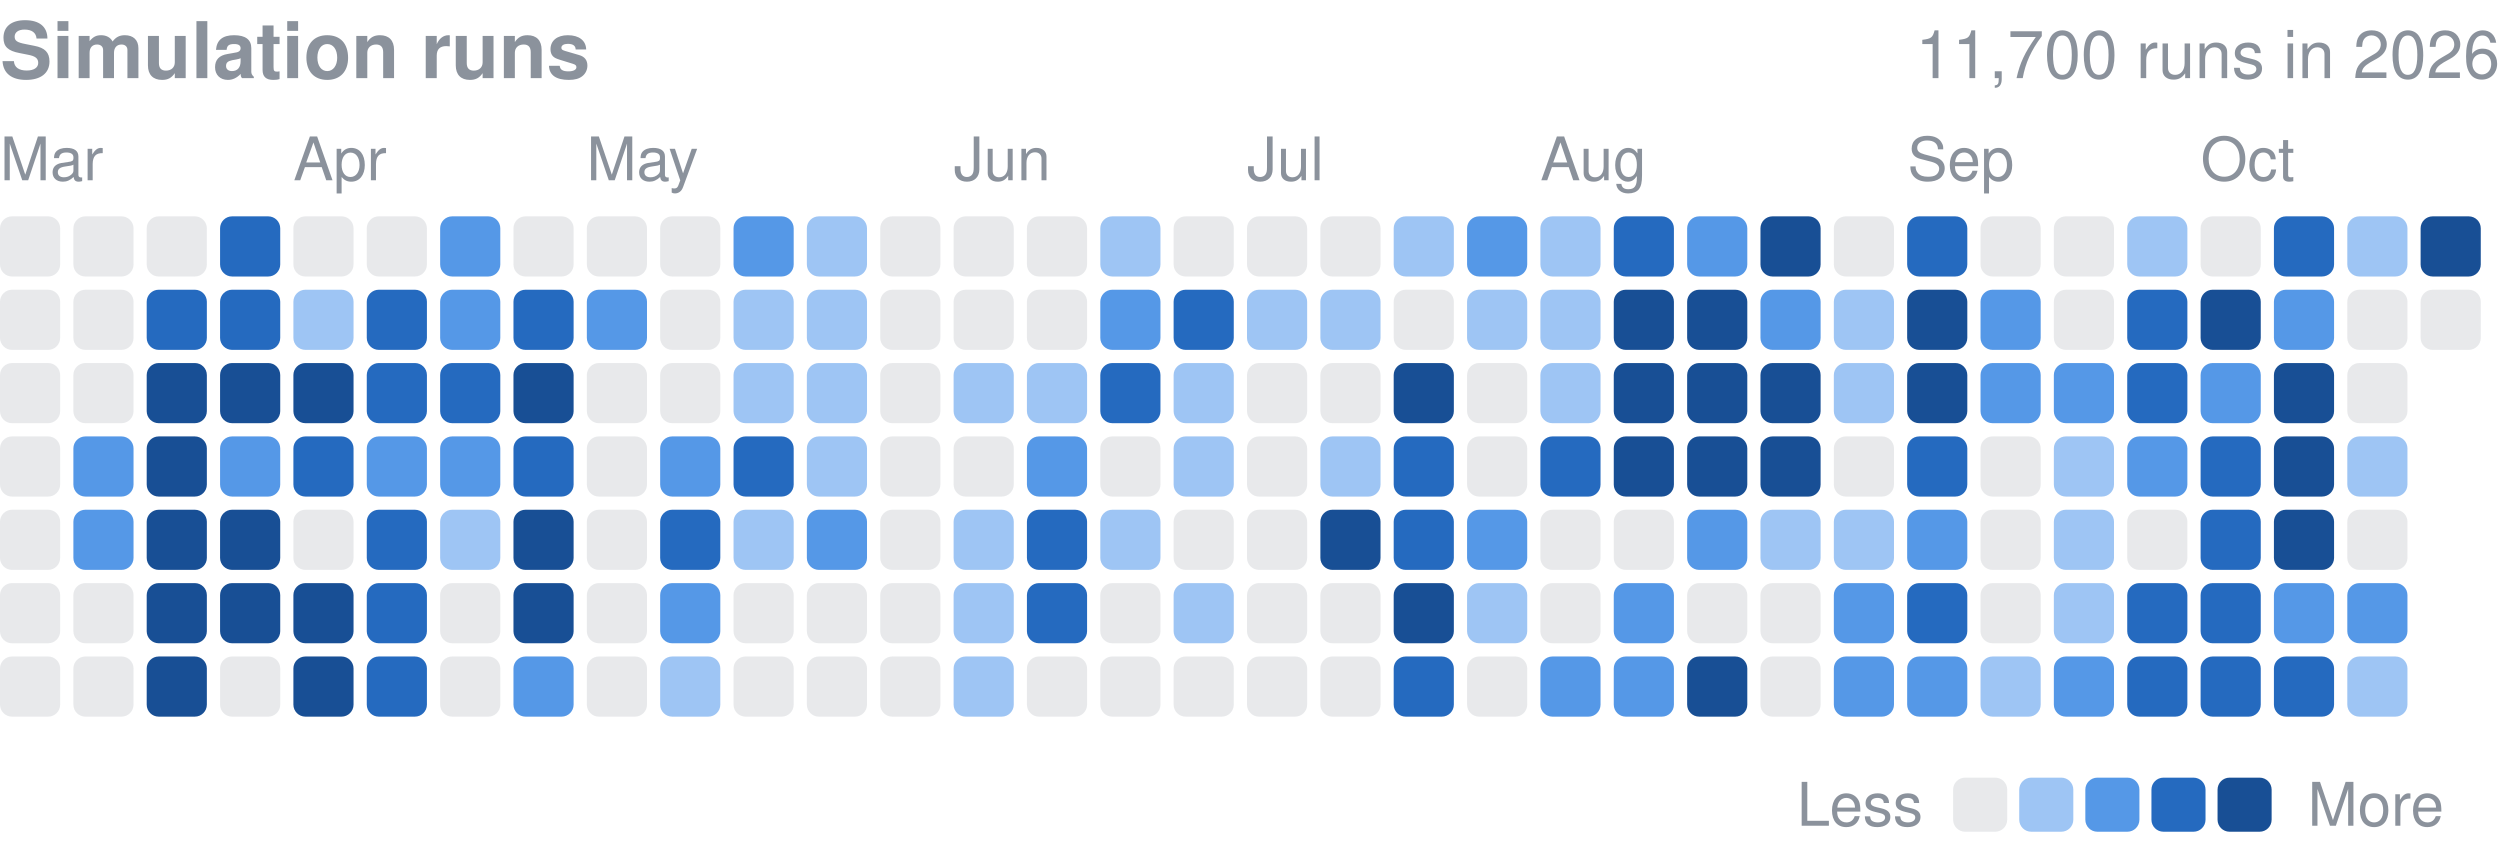
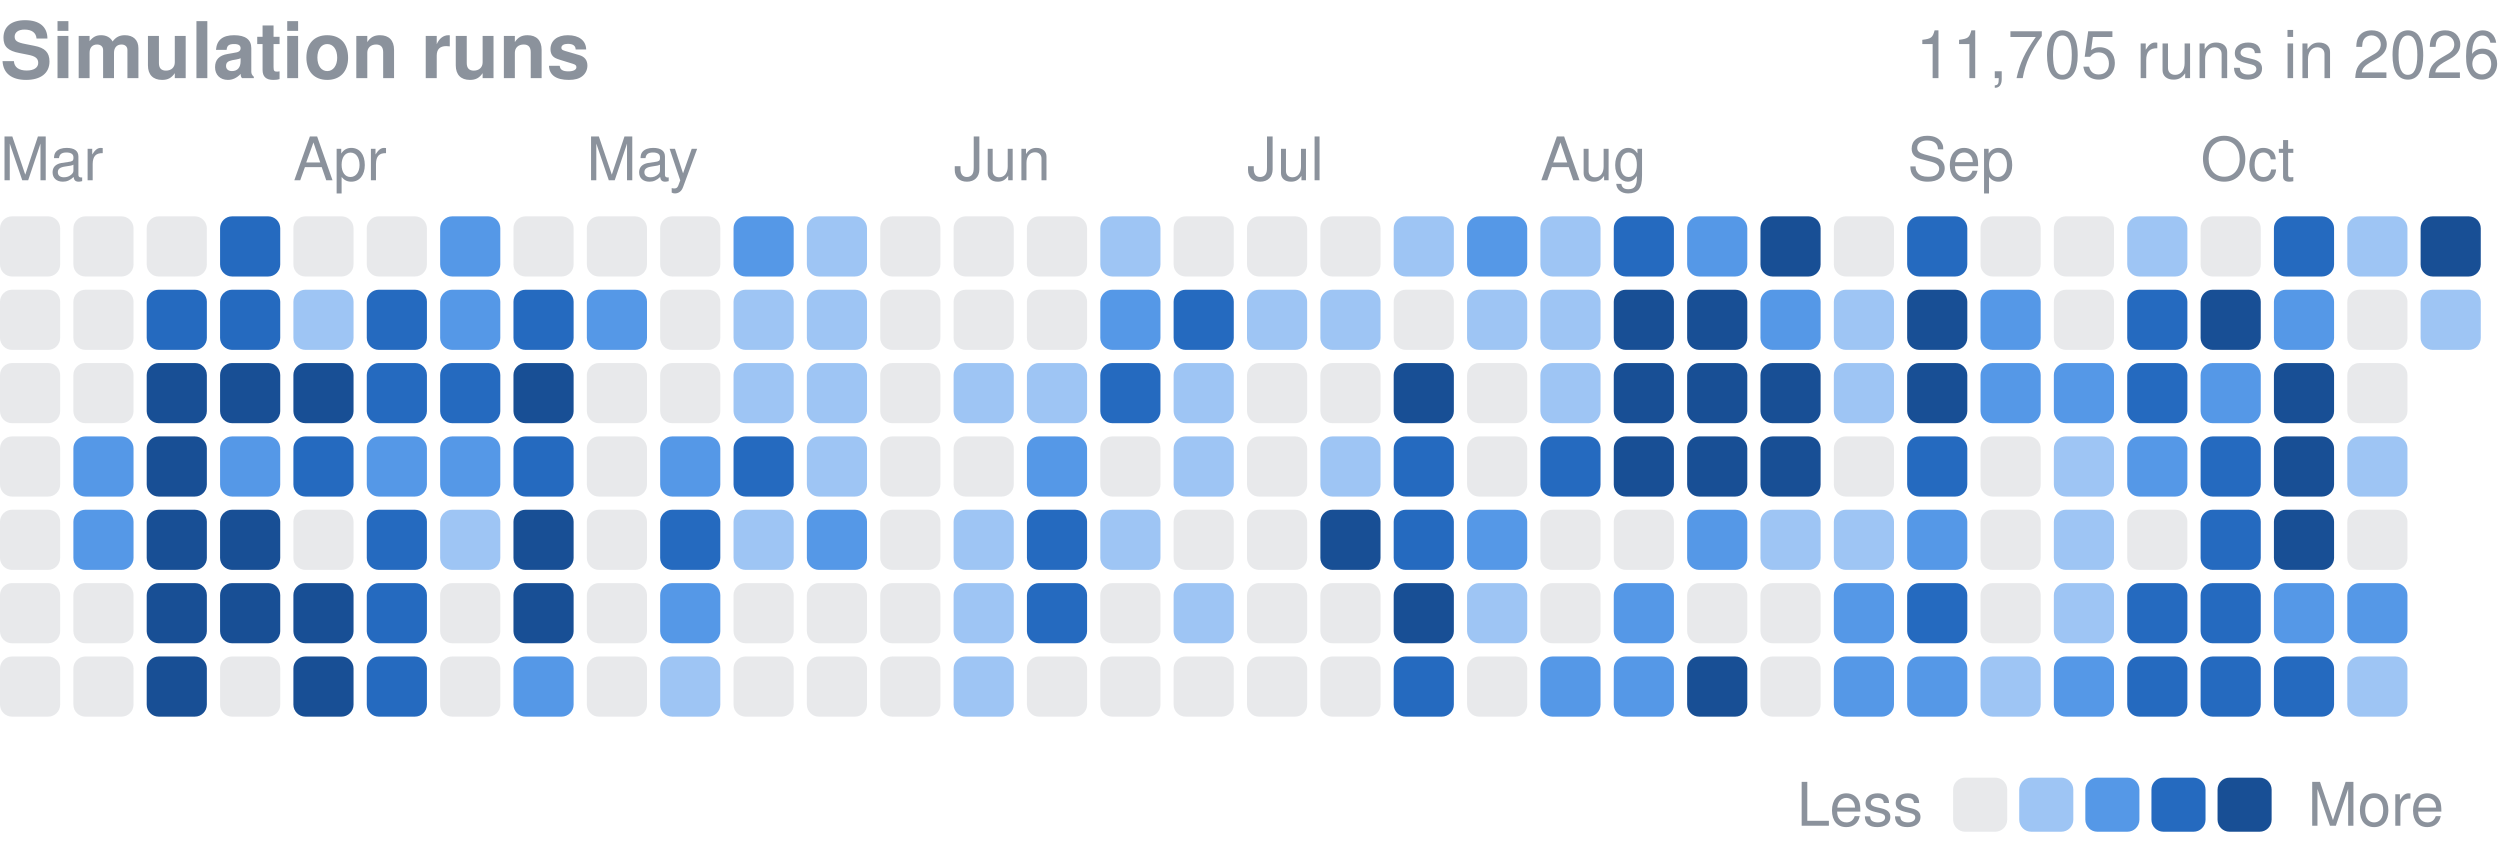
<svg xmlns="http://www.w3.org/2000/svg" width="416" height="143" viewBox="0 0 416 143" role="img" aria-label="Finished simulation runs per day in 2026">
  <style>text{font-family:-apple-system,BlinkMacSystemFont,"Segoe UI",Helvetica,Arial,sans-serif}</style>
  <text x="0" y="13" font-size="13" font-weight="600" fill="#8b929c">Simulation runs</text>
-   <text x="416" y="13" font-size="11" fill="#8b929c" text-anchor="end">11,700 runs in 2026</text>
+   <text x="416" y="13" font-size="11" fill="#8b929c" text-anchor="end">11,705 runs in 2026</text>
  <text x="0.0" y="30" font-size="10" fill="#8b929c">Mar</text>
  <text x="48.8" y="30" font-size="10" fill="#8b929c">Apr</text>
  <text x="97.6" y="30" font-size="10" fill="#8b929c">May</text>
  <text x="158.7" y="30" font-size="10" fill="#8b929c">Jun</text>
  <text x="207.5" y="30" font-size="10" fill="#8b929c">Jul</text>
  <text x="256.3" y="30" font-size="10" fill="#8b929c">Aug</text>
  <text x="317.4" y="30" font-size="10" fill="#8b929c">Sep</text>
  <text x="366.2" y="30" font-size="10" fill="#8b929c">Oct</text>
  <rect x="0.00" y="36.00" width="10.01" height="10.01" rx="2.0" fill="#8b929c" opacity="0.2" />
  <rect x="0.00" y="48.21" width="10.01" height="10.01" rx="2.0" fill="#8b929c" opacity="0.2" />
  <rect x="0.00" y="60.41" width="10.01" height="10.01" rx="2.0" fill="#8b929c" opacity="0.2" />
  <rect x="0.00" y="72.62" width="10.01" height="10.01" rx="2.0" fill="#8b929c" opacity="0.2" />
  <rect x="0.00" y="84.82" width="10.01" height="10.01" rx="2.0" fill="#8b929c" opacity="0.2" />
  <rect x="0.00" y="97.03" width="10.01" height="10.01" rx="2.0" fill="#8b929c" opacity="0.2" />
  <rect x="0.00" y="109.24" width="10.01" height="10.01" rx="2.0" fill="#8b929c" opacity="0.2" />
  <rect x="12.21" y="36.00" width="10.01" height="10.01" rx="2.0" fill="#8b929c" opacity="0.2" />
  <rect x="12.21" y="48.21" width="10.01" height="10.01" rx="2.0" fill="#8b929c" opacity="0.2" />
  <rect x="12.21" y="60.41" width="10.01" height="10.01" rx="2.0" fill="#8b929c" opacity="0.2" />
  <rect x="12.21" y="72.62" width="10.01" height="10.01" rx="2.0" fill="#5598e7" />
  <rect x="12.21" y="84.82" width="10.01" height="10.01" rx="2.0" fill="#5598e7" />
  <rect x="12.21" y="97.03" width="10.01" height="10.01" rx="2.0" fill="#8b929c" opacity="0.2" />
  <rect x="12.21" y="109.24" width="10.01" height="10.01" rx="2.0" fill="#8b929c" opacity="0.2" />
  <rect x="24.41" y="36.00" width="10.01" height="10.01" rx="2.0" fill="#8b929c" opacity="0.2" />
  <rect x="24.41" y="48.21" width="10.01" height="10.01" rx="2.0" fill="#256abf" />
  <rect x="24.41" y="60.41" width="10.01" height="10.01" rx="2.0" fill="#184f95" />
  <rect x="24.41" y="72.62" width="10.01" height="10.01" rx="2.0" fill="#184f95" />
  <rect x="24.41" y="84.82" width="10.01" height="10.01" rx="2.0" fill="#184f95" />
  <rect x="24.41" y="97.03" width="10.01" height="10.01" rx="2.0" fill="#184f95" />
  <rect x="24.41" y="109.24" width="10.01" height="10.01" rx="2.0" fill="#184f95" />
  <rect x="36.62" y="36.00" width="10.01" height="10.01" rx="2.0" fill="#256abf" />
  <rect x="36.62" y="48.21" width="10.01" height="10.01" rx="2.0" fill="#256abf" />
  <rect x="36.62" y="60.41" width="10.01" height="10.01" rx="2.0" fill="#184f95" />
  <rect x="36.62" y="72.62" width="10.01" height="10.01" rx="2.0" fill="#5598e7" />
  <rect x="36.62" y="84.82" width="10.01" height="10.01" rx="2.0" fill="#184f95" />
  <rect x="36.62" y="97.03" width="10.01" height="10.01" rx="2.0" fill="#184f95" />
  <rect x="36.62" y="109.24" width="10.01" height="10.01" rx="2.0" fill="#8b929c" opacity="0.2" />
  <rect x="48.82" y="36.00" width="10.01" height="10.01" rx="2.0" fill="#8b929c" opacity="0.2" />
  <rect x="48.82" y="48.21" width="10.01" height="10.01" rx="2.0" fill="#9ec5f4" />
  <rect x="48.82" y="60.41" width="10.01" height="10.01" rx="2.0" fill="#184f95" />
  <rect x="48.82" y="72.62" width="10.01" height="10.01" rx="2.0" fill="#256abf" />
  <rect x="48.82" y="84.82" width="10.01" height="10.01" rx="2.0" fill="#8b929c" opacity="0.2" />
  <rect x="48.82" y="97.03" width="10.01" height="10.01" rx="2.0" fill="#184f95" />
  <rect x="48.82" y="109.24" width="10.01" height="10.01" rx="2.0" fill="#184f95" />
  <rect x="61.03" y="36.00" width="10.01" height="10.01" rx="2.0" fill="#8b929c" opacity="0.2" />
  <rect x="61.03" y="48.21" width="10.01" height="10.01" rx="2.0" fill="#256abf" />
  <rect x="61.03" y="60.41" width="10.01" height="10.01" rx="2.0" fill="#256abf" />
  <rect x="61.03" y="72.62" width="10.01" height="10.01" rx="2.0" fill="#5598e7" />
  <rect x="61.03" y="84.82" width="10.01" height="10.01" rx="2.0" fill="#256abf" />
  <rect x="61.03" y="97.03" width="10.01" height="10.01" rx="2.0" fill="#256abf" />
  <rect x="61.03" y="109.24" width="10.01" height="10.01" rx="2.0" fill="#256abf" />
  <rect x="73.24" y="36.00" width="10.01" height="10.01" rx="2.0" fill="#5598e7" />
  <rect x="73.24" y="48.21" width="10.01" height="10.01" rx="2.0" fill="#5598e7" />
  <rect x="73.24" y="60.41" width="10.01" height="10.01" rx="2.0" fill="#256abf" />
  <rect x="73.24" y="72.62" width="10.01" height="10.01" rx="2.0" fill="#5598e7" />
  <rect x="73.24" y="84.82" width="10.01" height="10.01" rx="2.0" fill="#9ec5f4" />
  <rect x="73.24" y="97.03" width="10.01" height="10.01" rx="2.0" fill="#8b929c" opacity="0.2" />
  <rect x="73.24" y="109.24" width="10.01" height="10.01" rx="2.0" fill="#8b929c" opacity="0.2" />
  <rect x="85.44" y="36.00" width="10.01" height="10.01" rx="2.0" fill="#8b929c" opacity="0.2" />
  <rect x="85.44" y="48.21" width="10.01" height="10.01" rx="2.0" fill="#256abf" />
  <rect x="85.44" y="60.41" width="10.01" height="10.01" rx="2.0" fill="#184f95" />
  <rect x="85.44" y="72.62" width="10.01" height="10.01" rx="2.0" fill="#256abf" />
  <rect x="85.44" y="84.82" width="10.01" height="10.01" rx="2.0" fill="#184f95" />
  <rect x="85.44" y="97.03" width="10.01" height="10.01" rx="2.0" fill="#184f95" />
  <rect x="85.44" y="109.24" width="10.01" height="10.01" rx="2.0" fill="#5598e7" />
  <rect x="97.65" y="36.00" width="10.01" height="10.01" rx="2.0" fill="#8b929c" opacity="0.2" />
  <rect x="97.65" y="48.21" width="10.01" height="10.01" rx="2.0" fill="#5598e7" />
  <rect x="97.65" y="60.41" width="10.01" height="10.01" rx="2.0" fill="#8b929c" opacity="0.2" />
  <rect x="97.65" y="72.62" width="10.01" height="10.01" rx="2.0" fill="#8b929c" opacity="0.2" />
  <rect x="97.65" y="84.82" width="10.01" height="10.01" rx="2.0" fill="#8b929c" opacity="0.2" />
  <rect x="97.65" y="97.03" width="10.01" height="10.01" rx="2.0" fill="#8b929c" opacity="0.2" />
  <rect x="97.65" y="109.24" width="10.01" height="10.01" rx="2.0" fill="#8b929c" opacity="0.2" />
  <rect x="109.85" y="36.00" width="10.01" height="10.01" rx="2.0" fill="#8b929c" opacity="0.2" />
  <rect x="109.85" y="48.21" width="10.01" height="10.01" rx="2.0" fill="#8b929c" opacity="0.2" />
  <rect x="109.85" y="60.41" width="10.01" height="10.01" rx="2.0" fill="#8b929c" opacity="0.2" />
  <rect x="109.85" y="72.62" width="10.01" height="10.01" rx="2.0" fill="#5598e7" />
  <rect x="109.85" y="84.82" width="10.01" height="10.01" rx="2.0" fill="#256abf" />
  <rect x="109.85" y="97.03" width="10.01" height="10.01" rx="2.0" fill="#5598e7" />
  <rect x="109.85" y="109.24" width="10.01" height="10.01" rx="2.0" fill="#9ec5f4" />
  <rect x="122.06" y="36.00" width="10.01" height="10.01" rx="2.0" fill="#5598e7" />
  <rect x="122.06" y="48.21" width="10.01" height="10.01" rx="2.0" fill="#9ec5f4" />
  <rect x="122.06" y="60.41" width="10.01" height="10.01" rx="2.0" fill="#9ec5f4" />
  <rect x="122.06" y="72.62" width="10.01" height="10.01" rx="2.0" fill="#256abf" />
  <rect x="122.06" y="84.82" width="10.01" height="10.01" rx="2.0" fill="#9ec5f4" />
  <rect x="122.06" y="97.03" width="10.01" height="10.01" rx="2.0" fill="#8b929c" opacity="0.2" />
  <rect x="122.06" y="109.24" width="10.01" height="10.01" rx="2.0" fill="#8b929c" opacity="0.2" />
  <rect x="134.26" y="36.00" width="10.01" height="10.01" rx="2.0" fill="#9ec5f4" />
  <rect x="134.26" y="48.21" width="10.01" height="10.01" rx="2.0" fill="#9ec5f4" />
  <rect x="134.26" y="60.41" width="10.01" height="10.01" rx="2.0" fill="#9ec5f4" />
  <rect x="134.26" y="72.62" width="10.01" height="10.01" rx="2.0" fill="#9ec5f4" />
  <rect x="134.26" y="84.82" width="10.01" height="10.01" rx="2.0" fill="#5598e7" />
  <rect x="134.26" y="97.03" width="10.01" height="10.01" rx="2.0" fill="#8b929c" opacity="0.2" />
  <rect x="134.26" y="109.24" width="10.01" height="10.01" rx="2.0" fill="#8b929c" opacity="0.2" />
  <rect x="146.47" y="36.00" width="10.01" height="10.01" rx="2.0" fill="#8b929c" opacity="0.2" />
  <rect x="146.47" y="48.21" width="10.01" height="10.01" rx="2.0" fill="#8b929c" opacity="0.2" />
  <rect x="146.47" y="60.41" width="10.01" height="10.01" rx="2.0" fill="#8b929c" opacity="0.2" />
  <rect x="146.47" y="72.62" width="10.01" height="10.01" rx="2.0" fill="#8b929c" opacity="0.2" />
  <rect x="146.47" y="84.82" width="10.01" height="10.01" rx="2.0" fill="#8b929c" opacity="0.2" />
  <rect x="146.47" y="97.03" width="10.01" height="10.01" rx="2.0" fill="#8b929c" opacity="0.2" />
  <rect x="146.47" y="109.24" width="10.01" height="10.01" rx="2.0" fill="#8b929c" opacity="0.2" />
  <rect x="158.68" y="36.00" width="10.01" height="10.01" rx="2.0" fill="#8b929c" opacity="0.2" />
  <rect x="158.68" y="48.21" width="10.01" height="10.01" rx="2.0" fill="#8b929c" opacity="0.2" />
  <rect x="158.68" y="60.41" width="10.01" height="10.01" rx="2.0" fill="#9ec5f4" />
  <rect x="158.68" y="72.62" width="10.01" height="10.01" rx="2.0" fill="#8b929c" opacity="0.2" />
  <rect x="158.68" y="84.82" width="10.01" height="10.01" rx="2.0" fill="#9ec5f4" />
  <rect x="158.68" y="97.03" width="10.01" height="10.01" rx="2.0" fill="#9ec5f4" />
  <rect x="158.68" y="109.24" width="10.01" height="10.01" rx="2.0" fill="#9ec5f4" />
  <rect x="170.88" y="36.00" width="10.01" height="10.01" rx="2.0" fill="#8b929c" opacity="0.2" />
  <rect x="170.88" y="48.21" width="10.01" height="10.01" rx="2.0" fill="#8b929c" opacity="0.2" />
  <rect x="170.88" y="60.41" width="10.01" height="10.01" rx="2.0" fill="#9ec5f4" />
  <rect x="170.88" y="72.62" width="10.01" height="10.01" rx="2.0" fill="#5598e7" />
  <rect x="170.88" y="84.82" width="10.01" height="10.01" rx="2.0" fill="#256abf" />
  <rect x="170.88" y="97.03" width="10.01" height="10.01" rx="2.0" fill="#256abf" />
  <rect x="170.88" y="109.24" width="10.01" height="10.01" rx="2.0" fill="#8b929c" opacity="0.2" />
  <rect x="183.09" y="36.00" width="10.01" height="10.01" rx="2.0" fill="#9ec5f4" />
  <rect x="183.09" y="48.21" width="10.01" height="10.01" rx="2.0" fill="#5598e7" />
  <rect x="183.09" y="60.41" width="10.01" height="10.01" rx="2.0" fill="#256abf" />
  <rect x="183.09" y="72.62" width="10.01" height="10.01" rx="2.0" fill="#8b929c" opacity="0.2" />
  <rect x="183.09" y="84.82" width="10.01" height="10.01" rx="2.0" fill="#9ec5f4" />
  <rect x="183.09" y="97.03" width="10.01" height="10.01" rx="2.0" fill="#8b929c" opacity="0.2" />
  <rect x="183.09" y="109.24" width="10.01" height="10.01" rx="2.0" fill="#8b929c" opacity="0.2" />
  <rect x="195.29" y="36.00" width="10.01" height="10.01" rx="2.0" fill="#8b929c" opacity="0.2" />
  <rect x="195.29" y="48.21" width="10.01" height="10.01" rx="2.0" fill="#256abf" />
  <rect x="195.29" y="60.41" width="10.01" height="10.01" rx="2.0" fill="#9ec5f4" />
  <rect x="195.29" y="72.62" width="10.01" height="10.01" rx="2.0" fill="#9ec5f4" />
  <rect x="195.29" y="84.82" width="10.01" height="10.01" rx="2.0" fill="#8b929c" opacity="0.2" />
  <rect x="195.29" y="97.03" width="10.01" height="10.01" rx="2.0" fill="#9ec5f4" />
  <rect x="195.29" y="109.24" width="10.01" height="10.01" rx="2.0" fill="#8b929c" opacity="0.2" />
  <rect x="207.50" y="36.00" width="10.01" height="10.01" rx="2.0" fill="#8b929c" opacity="0.2" />
  <rect x="207.50" y="48.21" width="10.01" height="10.01" rx="2.0" fill="#9ec5f4" />
  <rect x="207.50" y="60.41" width="10.01" height="10.01" rx="2.0" fill="#8b929c" opacity="0.2" />
  <rect x="207.50" y="72.62" width="10.01" height="10.01" rx="2.0" fill="#8b929c" opacity="0.2" />
  <rect x="207.50" y="84.82" width="10.01" height="10.01" rx="2.0" fill="#8b929c" opacity="0.2" />
  <rect x="207.50" y="97.03" width="10.01" height="10.01" rx="2.0" fill="#8b929c" opacity="0.2" />
  <rect x="207.50" y="109.24" width="10.01" height="10.01" rx="2.0" fill="#8b929c" opacity="0.2" />
  <rect x="219.71" y="36.00" width="10.01" height="10.01" rx="2.0" fill="#8b929c" opacity="0.2" />
  <rect x="219.71" y="48.21" width="10.01" height="10.01" rx="2.0" fill="#9ec5f4" />
  <rect x="219.71" y="60.41" width="10.01" height="10.01" rx="2.0" fill="#8b929c" opacity="0.2" />
  <rect x="219.71" y="72.62" width="10.01" height="10.01" rx="2.0" fill="#9ec5f4" />
  <rect x="219.71" y="84.82" width="10.01" height="10.01" rx="2.0" fill="#184f95" />
  <rect x="219.71" y="97.03" width="10.01" height="10.01" rx="2.0" fill="#8b929c" opacity="0.2" />
  <rect x="219.71" y="109.24" width="10.01" height="10.01" rx="2.0" fill="#8b929c" opacity="0.2" />
  <rect x="231.91" y="36.00" width="10.01" height="10.01" rx="2.0" fill="#9ec5f4" />
  <rect x="231.91" y="48.21" width="10.01" height="10.01" rx="2.0" fill="#8b929c" opacity="0.2" />
  <rect x="231.91" y="60.41" width="10.01" height="10.01" rx="2.0" fill="#184f95" />
  <rect x="231.91" y="72.62" width="10.01" height="10.01" rx="2.0" fill="#256abf" />
  <rect x="231.91" y="84.82" width="10.01" height="10.01" rx="2.0" fill="#256abf" />
  <rect x="231.91" y="97.03" width="10.01" height="10.01" rx="2.0" fill="#184f95" />
  <rect x="231.91" y="109.24" width="10.01" height="10.01" rx="2.0" fill="#256abf" />
  <rect x="244.12" y="36.00" width="10.01" height="10.01" rx="2.0" fill="#5598e7" />
  <rect x="244.12" y="48.21" width="10.01" height="10.01" rx="2.0" fill="#9ec5f4" />
  <rect x="244.12" y="60.41" width="10.01" height="10.01" rx="2.0" fill="#8b929c" opacity="0.2" />
  <rect x="244.12" y="72.62" width="10.01" height="10.01" rx="2.0" fill="#8b929c" opacity="0.2" />
  <rect x="244.12" y="84.82" width="10.01" height="10.01" rx="2.0" fill="#5598e7" />
  <rect x="244.12" y="97.03" width="10.01" height="10.01" rx="2.0" fill="#9ec5f4" />
  <rect x="244.12" y="109.24" width="10.01" height="10.01" rx="2.0" fill="#8b929c" opacity="0.2" />
  <rect x="256.32" y="36.00" width="10.01" height="10.01" rx="2.0" fill="#9ec5f4" />
  <rect x="256.32" y="48.21" width="10.01" height="10.01" rx="2.0" fill="#9ec5f4" />
  <rect x="256.32" y="60.41" width="10.01" height="10.01" rx="2.0" fill="#9ec5f4" />
  <rect x="256.32" y="72.62" width="10.01" height="10.01" rx="2.0" fill="#256abf" />
  <rect x="256.32" y="84.82" width="10.01" height="10.01" rx="2.0" fill="#8b929c" opacity="0.2" />
  <rect x="256.32" y="97.03" width="10.01" height="10.01" rx="2.0" fill="#8b929c" opacity="0.2" />
  <rect x="256.32" y="109.24" width="10.01" height="10.01" rx="2.0" fill="#5598e7" />
  <rect x="268.53" y="36.00" width="10.01" height="10.01" rx="2.0" fill="#256abf" />
  <rect x="268.53" y="48.21" width="10.01" height="10.01" rx="2.0" fill="#184f95" />
  <rect x="268.53" y="60.41" width="10.01" height="10.01" rx="2.0" fill="#184f95" />
  <rect x="268.53" y="72.62" width="10.01" height="10.01" rx="2.0" fill="#184f95" />
  <rect x="268.53" y="84.82" width="10.01" height="10.01" rx="2.0" fill="#8b929c" opacity="0.2" />
  <rect x="268.53" y="97.03" width="10.01" height="10.01" rx="2.0" fill="#5598e7" />
  <rect x="268.53" y="109.24" width="10.01" height="10.01" rx="2.0" fill="#5598e7" />
  <rect x="280.74" y="36.00" width="10.01" height="10.01" rx="2.0" fill="#5598e7" />
  <rect x="280.74" y="48.21" width="10.01" height="10.01" rx="2.0" fill="#184f95" />
  <rect x="280.74" y="60.41" width="10.01" height="10.01" rx="2.0" fill="#184f95" />
  <rect x="280.74" y="72.62" width="10.01" height="10.01" rx="2.0" fill="#184f95" />
  <rect x="280.74" y="84.82" width="10.01" height="10.01" rx="2.0" fill="#5598e7" />
  <rect x="280.74" y="97.03" width="10.01" height="10.01" rx="2.0" fill="#8b929c" opacity="0.2" />
  <rect x="280.74" y="109.24" width="10.01" height="10.01" rx="2.0" fill="#184f95" />
  <rect x="292.94" y="36.00" width="10.01" height="10.01" rx="2.0" fill="#184f95" />
  <rect x="292.94" y="48.21" width="10.01" height="10.01" rx="2.0" fill="#5598e7" />
  <rect x="292.94" y="60.41" width="10.01" height="10.01" rx="2.0" fill="#184f95" />
  <rect x="292.94" y="72.62" width="10.01" height="10.01" rx="2.0" fill="#184f95" />
  <rect x="292.94" y="84.82" width="10.01" height="10.01" rx="2.0" fill="#9ec5f4" />
  <rect x="292.94" y="97.03" width="10.01" height="10.01" rx="2.0" fill="#8b929c" opacity="0.2" />
  <rect x="292.94" y="109.24" width="10.01" height="10.01" rx="2.0" fill="#8b929c" opacity="0.2" />
  <rect x="305.15" y="36.00" width="10.01" height="10.01" rx="2.0" fill="#8b929c" opacity="0.2" />
  <rect x="305.15" y="48.21" width="10.01" height="10.01" rx="2.0" fill="#9ec5f4" />
  <rect x="305.15" y="60.41" width="10.01" height="10.01" rx="2.0" fill="#9ec5f4" />
  <rect x="305.15" y="72.62" width="10.01" height="10.01" rx="2.0" fill="#8b929c" opacity="0.2" />
  <rect x="305.15" y="84.82" width="10.01" height="10.01" rx="2.0" fill="#9ec5f4" />
  <rect x="305.15" y="97.03" width="10.01" height="10.01" rx="2.0" fill="#5598e7" />
  <rect x="305.15" y="109.24" width="10.01" height="10.01" rx="2.0" fill="#5598e7" />
  <rect x="317.35" y="36.00" width="10.01" height="10.01" rx="2.0" fill="#256abf" />
  <rect x="317.35" y="48.21" width="10.01" height="10.01" rx="2.0" fill="#184f95" />
  <rect x="317.35" y="60.41" width="10.01" height="10.01" rx="2.0" fill="#184f95" />
  <rect x="317.35" y="72.62" width="10.01" height="10.01" rx="2.0" fill="#256abf" />
  <rect x="317.35" y="84.82" width="10.01" height="10.01" rx="2.0" fill="#5598e7" />
  <rect x="317.35" y="97.03" width="10.01" height="10.01" rx="2.0" fill="#256abf" />
  <rect x="317.35" y="109.24" width="10.01" height="10.01" rx="2.0" fill="#5598e7" />
  <rect x="329.56" y="36.00" width="10.01" height="10.01" rx="2.0" fill="#8b929c" opacity="0.2" />
  <rect x="329.56" y="48.21" width="10.01" height="10.01" rx="2.0" fill="#5598e7" />
  <rect x="329.56" y="60.41" width="10.01" height="10.01" rx="2.0" fill="#5598e7" />
  <rect x="329.56" y="72.62" width="10.01" height="10.01" rx="2.0" fill="#8b929c" opacity="0.2" />
  <rect x="329.56" y="84.82" width="10.01" height="10.01" rx="2.0" fill="#8b929c" opacity="0.2" />
  <rect x="329.56" y="97.03" width="10.01" height="10.01" rx="2.0" fill="#8b929c" opacity="0.2" />
  <rect x="329.56" y="109.24" width="10.01" height="10.01" rx="2.0" fill="#9ec5f4" />
  <rect x="341.76" y="36.00" width="10.01" height="10.01" rx="2.0" fill="#8b929c" opacity="0.2" />
  <rect x="341.76" y="48.21" width="10.01" height="10.01" rx="2.0" fill="#8b929c" opacity="0.2" />
  <rect x="341.76" y="60.41" width="10.01" height="10.01" rx="2.0" fill="#5598e7" />
  <rect x="341.76" y="72.62" width="10.01" height="10.01" rx="2.0" fill="#9ec5f4" />
  <rect x="341.76" y="84.82" width="10.01" height="10.01" rx="2.0" fill="#9ec5f4" />
  <rect x="341.76" y="97.03" width="10.01" height="10.01" rx="2.0" fill="#9ec5f4" />
  <rect x="341.76" y="109.24" width="10.01" height="10.01" rx="2.0" fill="#5598e7" />
  <rect x="353.97" y="36.00" width="10.01" height="10.01" rx="2.0" fill="#9ec5f4" />
  <rect x="353.97" y="48.21" width="10.01" height="10.01" rx="2.0" fill="#256abf" />
  <rect x="353.97" y="60.41" width="10.01" height="10.01" rx="2.0" fill="#256abf" />
  <rect x="353.97" y="72.62" width="10.01" height="10.01" rx="2.0" fill="#5598e7" />
  <rect x="353.97" y="84.82" width="10.01" height="10.01" rx="2.0" fill="#8b929c" opacity="0.2" />
  <rect x="353.97" y="97.03" width="10.01" height="10.01" rx="2.0" fill="#256abf" />
  <rect x="353.97" y="109.24" width="10.01" height="10.01" rx="2.0" fill="#256abf" />
  <rect x="366.18" y="36.00" width="10.01" height="10.01" rx="2.0" fill="#8b929c" opacity="0.2" />
  <rect x="366.18" y="48.21" width="10.01" height="10.01" rx="2.0" fill="#184f95" />
  <rect x="366.18" y="60.41" width="10.01" height="10.01" rx="2.0" fill="#5598e7" />
  <rect x="366.18" y="72.62" width="10.01" height="10.01" rx="2.0" fill="#256abf" />
  <rect x="366.18" y="84.82" width="10.01" height="10.01" rx="2.0" fill="#256abf" />
  <rect x="366.18" y="97.03" width="10.01" height="10.01" rx="2.0" fill="#256abf" />
  <rect x="366.18" y="109.24" width="10.01" height="10.01" rx="2.0" fill="#256abf" />
  <rect x="378.38" y="36.00" width="10.01" height="10.01" rx="2.0" fill="#256abf" />
  <rect x="378.38" y="48.21" width="10.01" height="10.01" rx="2.0" fill="#5598e7" />
  <rect x="378.38" y="60.41" width="10.01" height="10.01" rx="2.0" fill="#184f95" />
  <rect x="378.38" y="72.62" width="10.01" height="10.01" rx="2.0" fill="#184f95" />
  <rect x="378.38" y="84.82" width="10.01" height="10.01" rx="2.0" fill="#184f95" />
  <rect x="378.38" y="97.03" width="10.01" height="10.01" rx="2.0" fill="#5598e7" />
  <rect x="378.38" y="109.24" width="10.01" height="10.01" rx="2.0" fill="#256abf" />
  <rect x="390.59" y="36.00" width="10.01" height="10.01" rx="2.0" fill="#9ec5f4" />
  <rect x="390.59" y="48.21" width="10.01" height="10.01" rx="2.0" fill="#8b929c" opacity="0.2" />
  <rect x="390.59" y="60.41" width="10.01" height="10.01" rx="2.0" fill="#8b929c" opacity="0.2" />
  <rect x="390.59" y="72.62" width="10.01" height="10.01" rx="2.0" fill="#9ec5f4" />
  <rect x="390.59" y="84.82" width="10.01" height="10.01" rx="2.0" fill="#8b929c" opacity="0.2" />
  <rect x="390.59" y="97.03" width="10.01" height="10.01" rx="2.0" fill="#5598e7" />
  <rect x="390.59" y="109.24" width="10.01" height="10.01" rx="2.0" fill="#9ec5f4" />
  <rect x="402.79" y="36.00" width="10.01" height="10.01" rx="2.0" fill="#184f95" />
-   <rect x="402.79" y="48.21" width="10.01" height="10.01" rx="2.0" fill="#8b929c" opacity="0.2" />
+   <rect x="402.79" y="48.21" width="10.01" height="10.01" rx="2.0" fill="#9ec5f4" />
  <text x="299" y="137.4" font-size="10" fill="#8b929c">Less</text>
  <rect x="325" y="129.4" width="9" height="9" rx="2.0" fill="#8b929c" opacity="0.2" />
  <rect x="336.0" y="129.4" width="9" height="9" rx="2.0" fill="#9ec5f4" />
  <rect x="347.0" y="129.4" width="9" height="9" rx="2.0" fill="#5598e7" />
  <rect x="358.0" y="129.4" width="9" height="9" rx="2.0" fill="#256abf" />
  <rect x="369.0" y="129.4" width="9" height="9" rx="2.0" fill="#184f95" />
  <text x="384.0" y="137.4" font-size="10" fill="#8b929c">More</text>
</svg>
